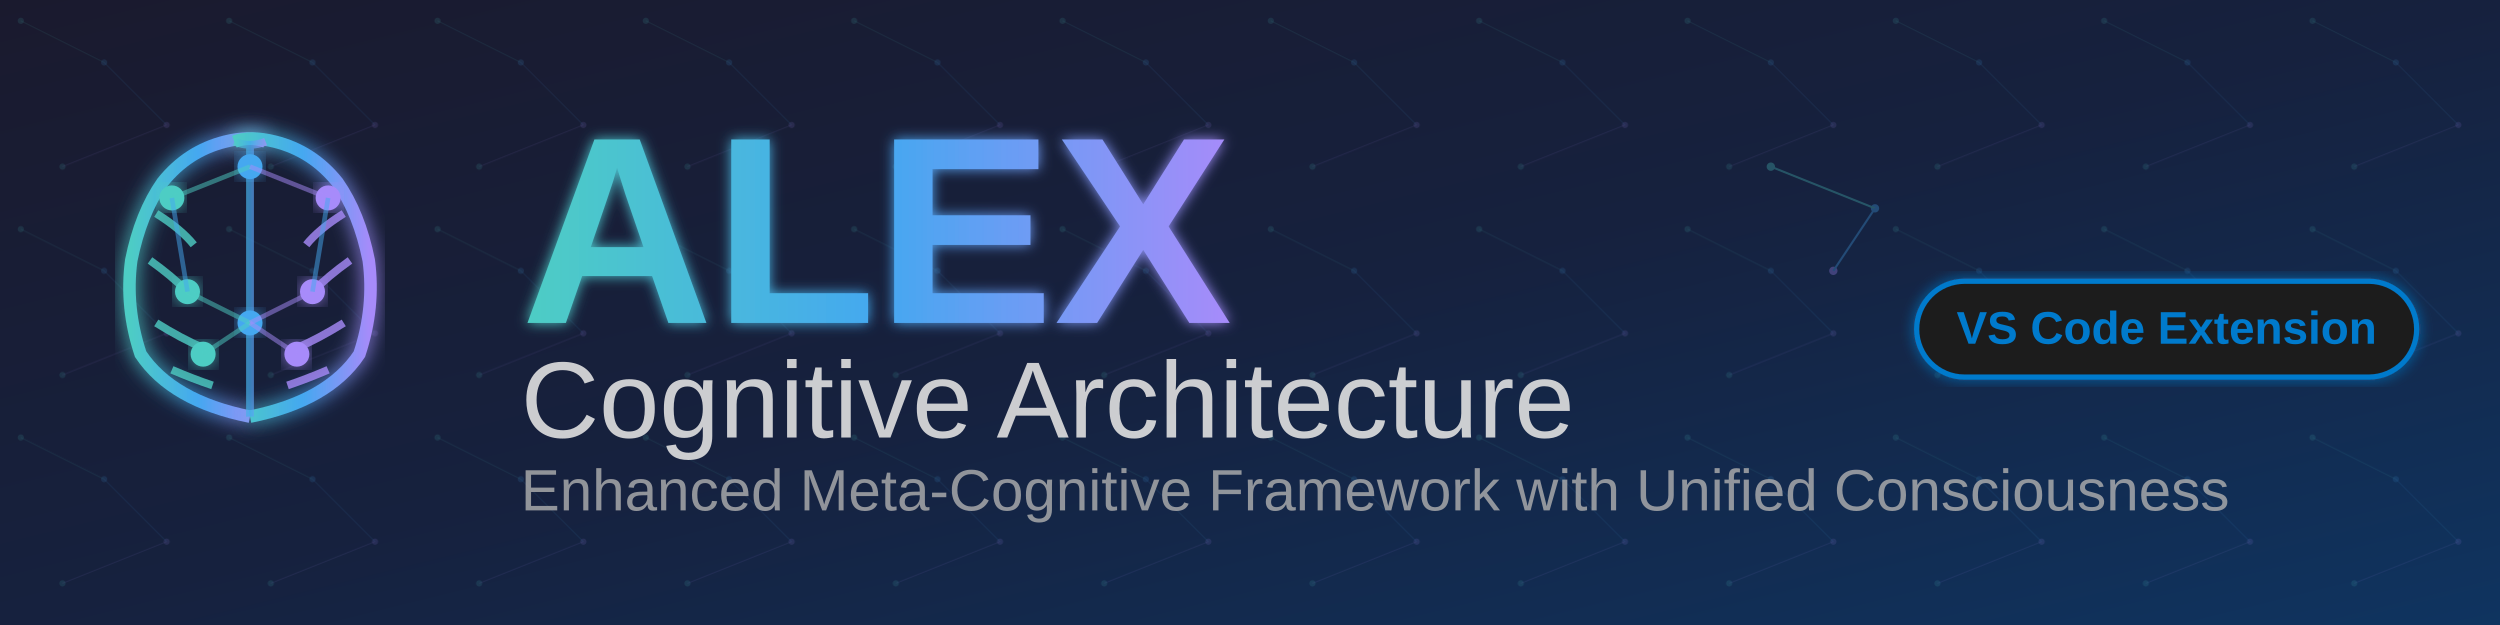
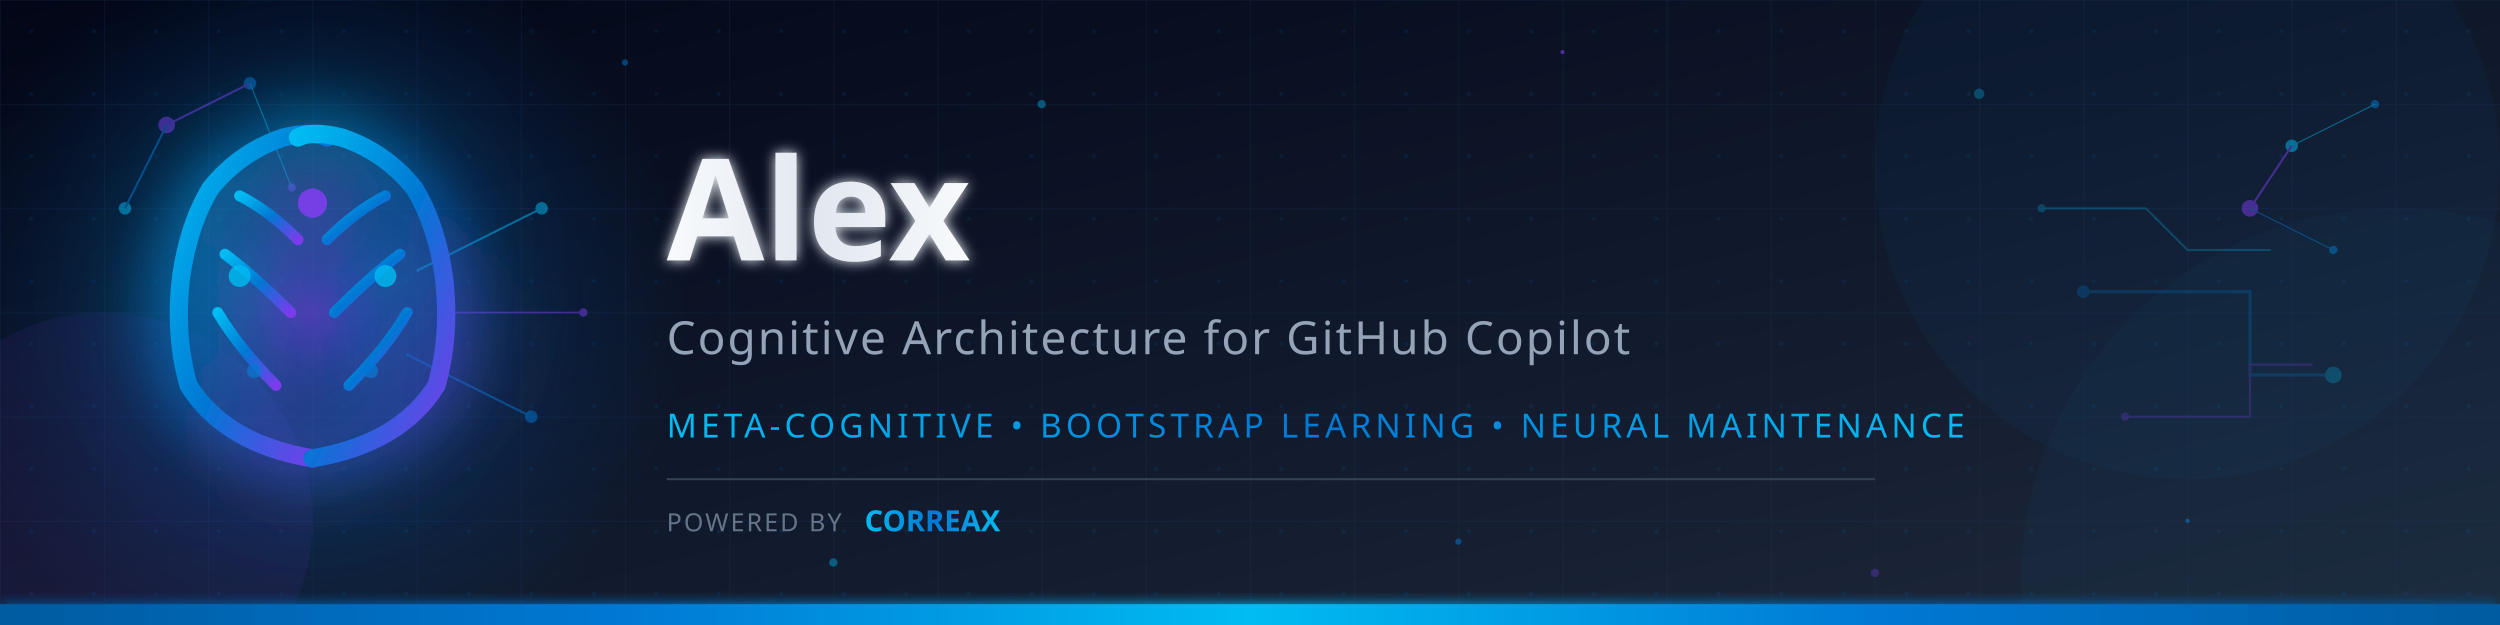
<svg xmlns="http://www.w3.org/2000/svg" viewBox="0 0 1200 300">
  <defs>
-     <linearGradient id="bgGradient" x1="0%" y1="0%" x2="100%" y2="100%">
-       <stop offset="0%" style="stop-color:#1a1a2e;stop-opacity:1" />
-       <stop offset="50%" style="stop-color:#16213e;stop-opacity:1" />
-       <stop offset="100%" style="stop-color:#0f3460;stop-opacity:1" />
+     <linearGradient id="bgGrad" x1="0%" y1="0%" x2="100%" y2="100%">
+       <stop offset="0%" stop-color="#020617" />
+       <stop offset="50%" stop-color="#0f172a" />
+       <stop offset="100%" stop-color="#1e293b" />
    </linearGradient>
-     <linearGradient id="textGradient" x1="0%" y1="0%" x2="100%" y2="0%">
-       <stop offset="0%" style="stop-color:#4ecdc4;stop-opacity:1" />
-       <stop offset="50%" style="stop-color:#44a8f0;stop-opacity:1" />
-       <stop offset="100%" style="stop-color:#a78bfa;stop-opacity:1" />
+     <linearGradient id="logoGrad" x1="0%" y1="0%" x2="100%" y2="100%">
+       <stop offset="0%" stop-color="#00bcf2" />
+       <stop offset="50%" stop-color="#0078d4" />
+       <stop offset="100%" stop-color="#005a9e" />
    </linearGradient>
-     <filter id="glow">
+     <linearGradient id="nameGrad" x1="0%" y1="0%" x2="100%" y2="0%">
+       <stop offset="0%" stop-color="#f8fafc" />
+       <stop offset="50%" stop-color="#e2e8f0" />
+       <stop offset="100%" stop-color="#f8fafc" />
+     </linearGradient>
+     <linearGradient id="accentTextGrad" x1="0%" y1="0%" x2="100%" y2="0%">
+       <stop offset="0%" stop-color="#00bcf2" />
+       <stop offset="50%" stop-color="#0078d4" />
+       <stop offset="100%" stop-color="#00bcf2" />
+     </linearGradient>
+     <linearGradient id="brainGrad" x1="0%" y1="0%" x2="100%" y2="100%">
+       <stop offset="0%" stop-color="#00bcf2" />
+       <stop offset="50%" stop-color="#0078d4" />
+       <stop offset="100%" stop-color="#7c3aed" />
+     </linearGradient>
+     <filter id="glow" x="-50%" y="-50%" width="200%" height="200%">
      <feGaussianBlur stdDeviation="3" result="coloredBlur" />
      <feMerge>
        <feMergeNode in="coloredBlur" />
        <feMergeNode in="SourceGraphic" />
      </feMerge>
    </filter>
-     <pattern id="neuralPattern" x="0" y="0" width="100" height="100" patternUnits="userSpaceOnUse">
-       <circle cx="10" cy="10" r="1.5" fill="#4ecdc4" opacity="0.3" />
-       <circle cx="50" cy="30" r="1.5" fill="#44a8f0" opacity="0.3" />
-       <circle cx="80" cy="60" r="1.5" fill="#a78bfa" opacity="0.3" />
-       <circle cx="30" cy="80" r="1.5" fill="#4ecdc4" opacity="0.3" />
-       <line x1="10" y1="10" x2="50" y2="30" stroke="#4ecdc4" stroke-width="0.5" opacity="0.2" />
-       <line x1="50" y1="30" x2="80" y2="60" stroke="#44a8f0" stroke-width="0.5" opacity="0.2" />
-       <line x1="80" y1="60" x2="30" y2="80" stroke="#a78bfa" stroke-width="0.5" opacity="0.2" />
+     <filter id="brainGlow" x="-100%" y="-100%" width="300%" height="300%">
+       <feGaussianBlur stdDeviation="4" result="blur1" />
+       <feGaussianBlur stdDeviation="8" result="blur2" />
+       <feMerge>
+         <feMergeNode in="blur2" />
+         <feMergeNode in="blur1" />
+         <feMergeNode in="SourceGraphic" />
+       </feMerge>
+     </filter>
+     <radialGradient id="brainBackGlow" cx="50%" cy="50%" r="50%">
+       <stop offset="0%" stop-color="#7c3aed" stop-opacity="0.4" />
+       <stop offset="50%" stop-color="#0078d4" stop-opacity="0.15" />
+       <stop offset="100%" stop-color="#0078d4" stop-opacity="0" />
+     </radialGradient>
+     <pattern id="grid" width="50" height="50" patternUnits="userSpaceOnUse">
+       <path d="M 50 0 L 0 0 0 50" fill="none" stroke="#1e3a5f" stroke-width="0.5" opacity="0.4" />
    </pattern>
+     <pattern id="dots" width="30" height="30" patternUnits="userSpaceOnUse">
+       <circle cx="15" cy="15" r="1" fill="#0078d4" opacity="0.2" />
+     </pattern>
+     <linearGradient id="accentGrad" x1="0%" y1="0%" x2="100%" y2="0%">
+       <stop offset="0%" stop-color="#005a9e" />
+       <stop offset="25%" stop-color="#0078d4" />
+       <stop offset="50%" stop-color="#00bcf2" />
+       <stop offset="75%" stop-color="#0078d4" />
+       <stop offset="100%" stop-color="#005a9e" />
+     </linearGradient>
+     <linearGradient id="neuralGrad" x1="0%" y1="0%" x2="100%" y2="100%">
+       <stop offset="0%" stop-color="#7c3aed" />
+       <stop offset="50%" stop-color="#0078d4" />
+       <stop offset="100%" stop-color="#00bcf2" />
+     </linearGradient>
  </defs>
-   <rect width="1200" height="300" fill="url(#bgGradient)" />
-   <rect width="1200" height="300" fill="url(#neuralPattern)" opacity="0.4" />
-   <g transform="translate(120, 140) scale(1.5)">
-     <path d="M 0,40               Q -25,35 -35,20               Q -40,5 -38,-10              Q -35,-25 -28,-35              Q -20,-45 -8,-48              Q 0,-50 5,-48" fill="none" stroke="url(#textGradient)" stroke-width="4" filter="url(#glow)" />
-     <path d="M 0,40               Q 25,35 35,20               Q 40,5 38,-10              Q 35,-25 28,-35              Q 20,-45 8,-48              Q 0,-50 -5,-48" fill="none" stroke="url(#textGradient)" stroke-width="4" filter="url(#glow)" />
-     <path d="M -5,-48 Q 0,-46 5,-48 M 0,-46 L 0,40" fill="none" stroke="url(#textGradient)" stroke-width="2.5" opacity="0.7" />
-     <path d="M -30,-25 Q -22,-20 -18,-15" fill="none" stroke="#4ecdc4" stroke-width="2.5" opacity="0.8" />
-     <path d="M -32,-10 Q -25,-5 -20,0" fill="none" stroke="#4ecdc4" stroke-width="2.5" opacity="0.8" />
-     <path d="M -30,10 Q -22,15 -15,18" fill="none" stroke="#4ecdc4" stroke-width="2.5" opacity="0.8" />
-     <path d="M -25,25 Q -18,28 -12,30" fill="none" stroke="#4ecdc4" stroke-width="2.5" opacity="0.8" />
-     <path d="M 30,-25 Q 22,-20 18,-15" fill="none" stroke="#a78bfa" stroke-width="2.5" opacity="0.8" />
-     <path d="M 32,-10 Q 25,-5 20,0" fill="none" stroke="#a78bfa" stroke-width="2.5" opacity="0.8" />
-     <path d="M 30,10 Q 22,15 15,18" fill="none" stroke="#a78bfa" stroke-width="2.5" opacity="0.8" />
-     <path d="M 25,25 Q 18,28 12,30" fill="none" stroke="#a78bfa" stroke-width="2.5" opacity="0.8" />
-     <circle cx="-25" cy="-30" r="4" fill="#4ecdc4" filter="url(#glow)" />
-     <circle cx="25" cy="-30" r="4" fill="#a78bfa" filter="url(#glow)" />
-     <circle cx="0" cy="-40" r="4" fill="#44a8f0" filter="url(#glow)" />
-     <circle cx="-20" cy="0" r="4" fill="#4ecdc4" filter="url(#glow)" />
-     <circle cx="20" cy="0" r="4" fill="#a78bfa" filter="url(#glow)" />
-     <circle cx="-15" cy="20" r="4" fill="#4ecdc4" filter="url(#glow)" />
-     <circle cx="15" cy="20" r="4" fill="#a78bfa" filter="url(#glow)" />
-     <circle cx="0" cy="10" r="4" fill="#44a8f0" filter="url(#glow)" />
-     <line x1="-25" y1="-30" x2="0" y2="-40" stroke="#4ecdc4" stroke-width="1.5" opacity="0.5" />
-     <line x1="25" y1="-30" x2="0" y2="-40" stroke="#a78bfa" stroke-width="1.5" opacity="0.5" />
-     <line x1="-20" y1="0" x2="0" y2="10" stroke="#4ecdc4" stroke-width="1.5" opacity="0.5" />
-     <line x1="20" y1="0" x2="0" y2="10" stroke="#a78bfa" stroke-width="1.5" opacity="0.5" />
-     <line x1="-15" y1="20" x2="0" y2="10" stroke="#4ecdc4" stroke-width="1.5" opacity="0.5" />
-     <line x1="15" y1="20" x2="0" y2="10" stroke="#a78bfa" stroke-width="1.5" opacity="0.5" />
-     <line x1="-25" y1="-30" x2="-20" y2="0" stroke="#44a8f0" stroke-width="1.5" opacity="0.5" />
-     <line x1="25" y1="-30" x2="20" y2="0" stroke="#44a8f0" stroke-width="1.5" opacity="0.5" />
+   <rect width="1200" height="300" fill="url(#bgGrad)" />
+   <rect width="1200" height="300" fill="url(#grid)" />
+   <rect width="1200" height="300" fill="url(#dots)" opacity="0.5" />
+   <circle cx="150" cy="150" r="180" fill="url(#brainBackGlow)" />
+   <circle cx="1050" cy="80" r="150" fill="#0078d4" opacity="0.05" />
+   <circle cx="1150" cy="280" r="180" fill="#00bcf2" opacity="0.03" />
+   <circle cx="50" cy="250" r="100" fill="#7c3aed" opacity="0.08" />
+   <g opacity="0.5">
+     <circle cx="80" cy="60" r="4" fill="#7c3aed" />
+     <circle cx="120" cy="40" r="3" fill="#0078d4" />
+     <circle cx="60" cy="100" r="3" fill="#00bcf2" />
+     <circle cx="140" cy="90" r="2" fill="#7c3aed" />
+     <line x1="80" y1="60" x2="120" y2="40" stroke="#7c3aed" stroke-width="1" />
+     <line x1="80" y1="60" x2="60" y2="100" stroke="#0078d4" stroke-width="1" />
+     <line x1="120" y1="40" x2="140" y2="90" stroke="#00bcf2" stroke-width="0.5" />
+     <circle cx="1100" cy="70" r="3" fill="#00bcf2" />
+     <circle cx="1140" cy="50" r="2" fill="#0078d4" />
+     <circle cx="1080" cy="100" r="4" fill="#7c3aed" />
+     <circle cx="1120" cy="120" r="2" fill="#0078d4" />
+     <line x1="1100" y1="70" x2="1140" y2="50" stroke="#00bcf2" stroke-width="0.5" />
+     <line x1="1100" y1="70" x2="1080" y2="100" stroke="#7c3aed" stroke-width="1" />
+     <line x1="1080" y1="100" x2="1120" y2="120" stroke="#0078d4" stroke-width="0.5" />
+     <circle cx="260" cy="100" r="3" fill="#00bcf2" />
+     <circle cx="280" cy="150" r="2" fill="#7c3aed" />
+     <circle cx="255" cy="200" r="3" fill="#0078d4" />
+     <line x1="200" y1="130" x2="260" y2="100" stroke="#00bcf2" stroke-width="1" />
+     <line x1="210" y1="150" x2="280" y2="150" stroke="#7c3aed" stroke-width="0.8" />
+     <line x1="195" y1="170" x2="255" y2="200" stroke="#0078d4" stroke-width="1" />
  </g>
-   <text x="250" y="155" font-family="'Segoe UI', Arial, sans-serif" font-size="128" font-weight="bold" fill="url(#textGradient)" filter="url(#glow)">
-     ALEX
-   </text>
-   <text x="250" y="210" font-family="'Segoe UI', Arial, sans-serif" font-size="52" fill="#e0e0e0" opacity="0.9">
-     Cognitive Architecture
-   </text>
-   <text x="250" y="245" font-family="'Segoe UI', Arial, sans-serif" font-size="28" fill="#b0b0b0" opacity="0.8">
-     Enhanced Meta-Cognitive Framework with Unified Consciousness
-   </text>
-   <g transform="translate(920, 135)">
-     <rect width="240" height="46" rx="23" fill="#1e1e1e" stroke="#007ACC" stroke-width="2.5" filter="url(#glow)" />
-     <text x="120" y="30" font-family="'Segoe UI', Arial, sans-serif" font-size="22" font-weight="bold" fill="#007ACC" text-anchor="middle">
-       VS Code Extension
-     </text>
+   <circle cx="300" cy="30" r="1.5" fill="#0078d4" opacity="0.5" />
+   <circle cx="500" cy="50" r="2" fill="#00bcf2" opacity="0.4" />
+   <circle cx="750" cy="25" r="1" fill="#7c3aed" opacity="0.6" />
+   <circle cx="950" cy="45" r="2.5" fill="#00bcf2" opacity="0.3" />
+   <circle cx="400" cy="270" r="2" fill="#00bcf2" opacity="0.4" />
+   <circle cx="700" cy="260" r="1.5" fill="#0078d4" opacity="0.5" />
+   <circle cx="900" cy="275" r="2" fill="#7c3aed" opacity="0.3" />
+   <circle cx="1050" cy="250" r="1" fill="#0078d4" opacity="0.6" />
+   <ellipse cx="150" cy="150" rx="100" ry="95" fill="url(#brainBackGlow)" />
+   <g transform="translate(150, 150) scale(3.5)" filter="url(#brainGlow)">
+     <path d="M 0,20               Q -12,18 -17,10               Q -19,3 -18,-5              Q -17,-12 -14,-17              Q -10,-22 -4,-24              Q 0,-25 2,-24" fill="none" stroke="url(#brainGrad)" stroke-width="2.5" stroke-linecap="round" />
+     <path d="M 0,20               Q 12,18 17,10               Q 19,3 18,-5              Q 17,-12 14,-17              Q 10,-22 4,-24              Q 0,-25 -2,-24" fill="none" stroke="url(#brainGrad)" stroke-width="2.5" stroke-linecap="round" />
+     <path d="M -5,10 Q -10,5 -13,0" fill="none" stroke="url(#brainGrad)" stroke-width="1.5" stroke-linecap="round" />
+     <path d="M -3,0 Q -8,-5 -12,-8" fill="none" stroke="url(#brainGrad)" stroke-width="1.5" stroke-linecap="round" />
+     <path d="M -2,-10 Q -6,-14 -10,-16" fill="none" stroke="url(#brainGrad)" stroke-width="1.5" stroke-linecap="round" />
+     <path d="M 5,10 Q 10,5 13,0" fill="none" stroke="url(#brainGrad)" stroke-width="1.5" stroke-linecap="round" />
+     <path d="M 3,0 Q 8,-5 12,-8" fill="none" stroke="url(#brainGrad)" stroke-width="1.5" stroke-linecap="round" />
+     <path d="M 2,-10 Q 6,-14 10,-16" fill="none" stroke="url(#brainGrad)" stroke-width="1.5" stroke-linecap="round" />
+     <path d="M 0,-20 L 0,15" fill="none" stroke="url(#brainGrad)" stroke-width="1" stroke-dasharray="2,3" opacity="0.6" />
+     <circle cx="-10" cy="-5" r="1.5" fill="#00bcf2" opacity="0.8" />
+     <circle cx="10" cy="-5" r="1.5" fill="#00bcf2" opacity="0.8" />
+     <circle cx="0" cy="-15" r="2" fill="#7c3aed" opacity="0.9" />
+     <circle cx="-8" cy="8" r="1" fill="#0078d4" opacity="0.7" />
+     <circle cx="8" cy="8" r="1" fill="#0078d4" opacity="0.7" />
  </g>
-   <g opacity="0.3">
-     <circle cx="850" cy="80" r="2" fill="#4ecdc4" />
-     <circle cx="900" cy="100" r="2" fill="#44a8f0" />
-     <circle cx="880" cy="130" r="2" fill="#a78bfa" />
-     <line x1="850" y1="80" x2="900" y2="100" stroke="#4ecdc4" stroke-width="1" />
-     <line x1="900" y1="100" x2="880" y2="130" stroke="#44a8f0" stroke-width="1" />
+   <text x="320" y="125" font-family="Segoe UI, system-ui, sans-serif" font-size="68" font-weight="700" fill="url(#nameGrad)" filter="url(#glow)">Alex</text>
+   <text x="320" y="170" font-family="Segoe UI, system-ui, sans-serif" font-size="22" fill="#94a3b8" letter-spacing="1">Cognitive Architecture for GitHub Copilot</text>
+   <text x="320" y="210" font-family="Segoe UI, system-ui, sans-serif" font-size="16" fill="url(#accentTextGrad)" letter-spacing="2">META-COGNITIVE • BOOTSTRAP LEARNING • NEURAL MAINTENANCE</text>
+   <line x1="320" y1="230" x2="900" y2="230" stroke="#334155" stroke-width="1" />
+   <line x1="320" y1="233" x2="650" y2="233" stroke="url(#accentGrad)" stroke-width="2" opacity="0.6" />
+   <g transform="translate(320, 255)">
+     <text font-family="Segoe UI, system-ui, sans-serif" font-size="12" fill="#64748b" letter-spacing="1">POWERED BY</text>
+     <text x="95" font-family="Segoe UI, system-ui, sans-serif" font-size="14" font-weight="600" fill="url(#accentTextGrad)">CORREAX</text>
  </g>
+   <g opacity="0.25">
+     <path d="M1000 140 h80 v40 h40" stroke="#0078d4" stroke-width="1.5" fill="none" />
+     <circle cx="1000" cy="140" r="3" fill="#0078d4" />
+     <circle cx="1120" cy="180" r="4" fill="#00bcf2" />
+     <path d="M1020 200 h60 v-25 h30" stroke="#7c3aed" stroke-width="1" fill="none" />
+     <circle cx="1020" cy="200" r="2" fill="#7c3aed" />
+     <path d="M980 100 h50 l20 20 h40" stroke="#00bcf2" stroke-width="1" fill="none" />
+     <circle cx="980" cy="100" r="2" fill="#00bcf2" />
+   </g>
+   <rect x="0" y="290" width="1200" height="10" fill="url(#accentGrad)" filter="url(#glow)" />
</svg>
